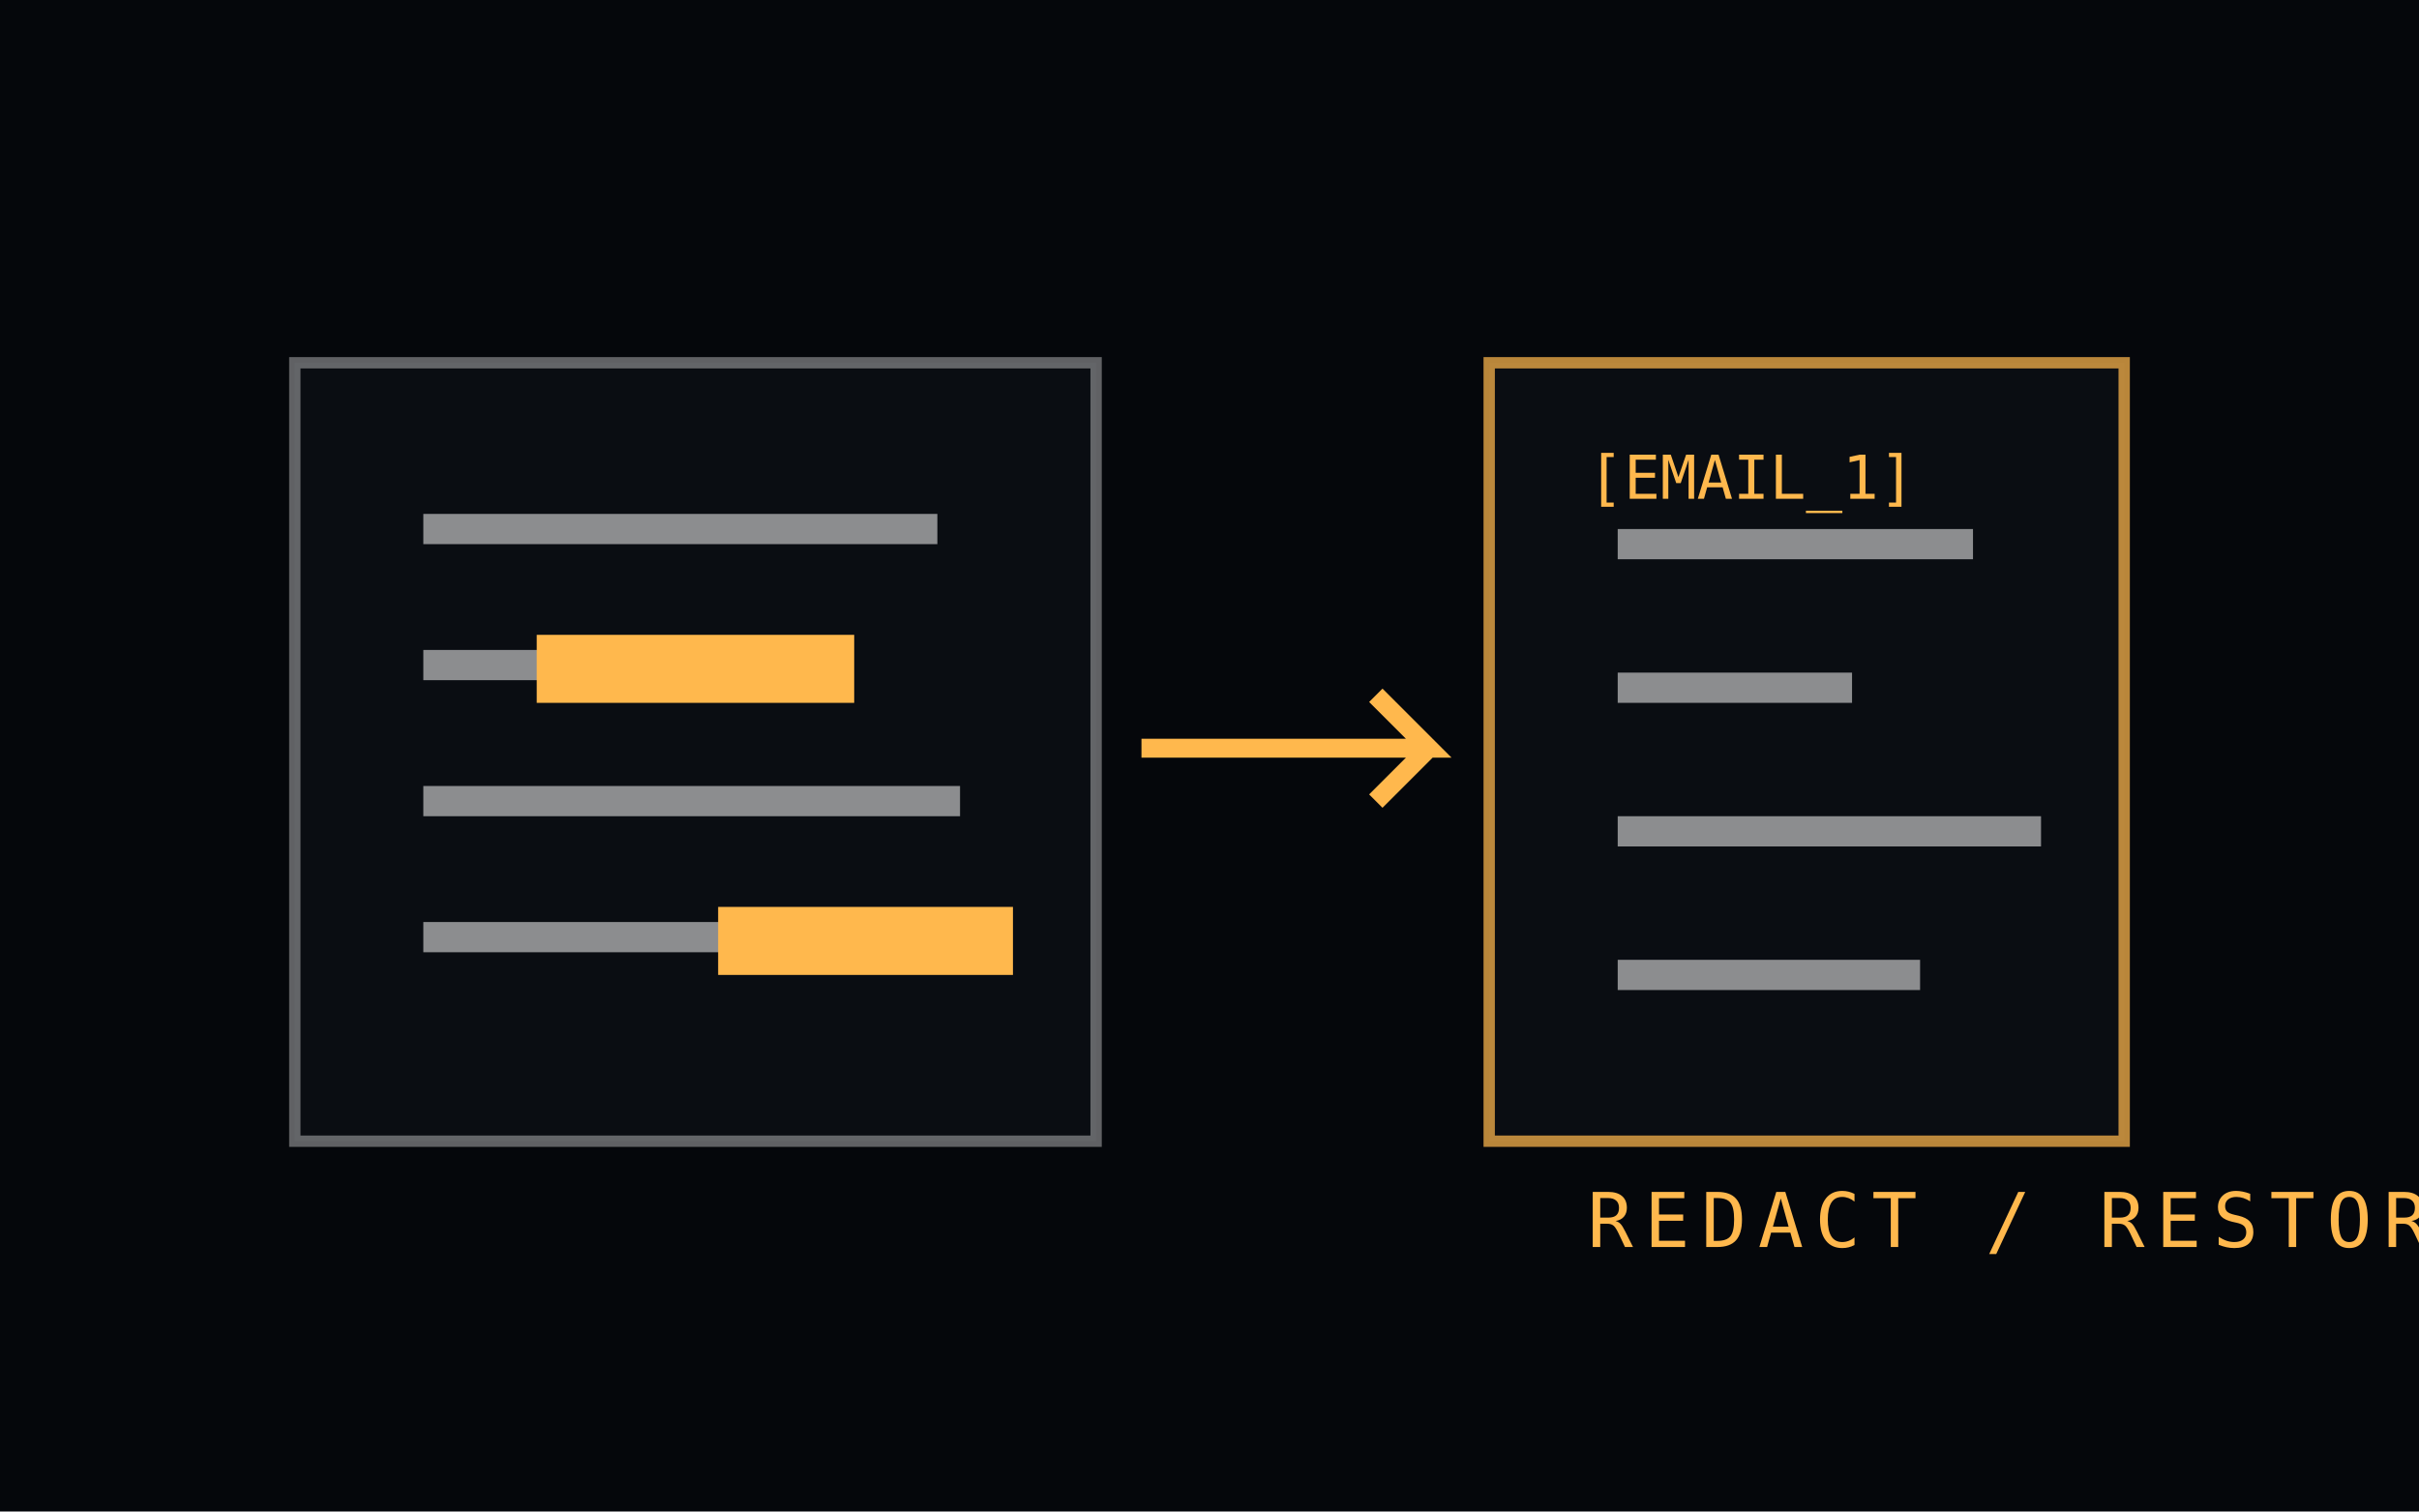
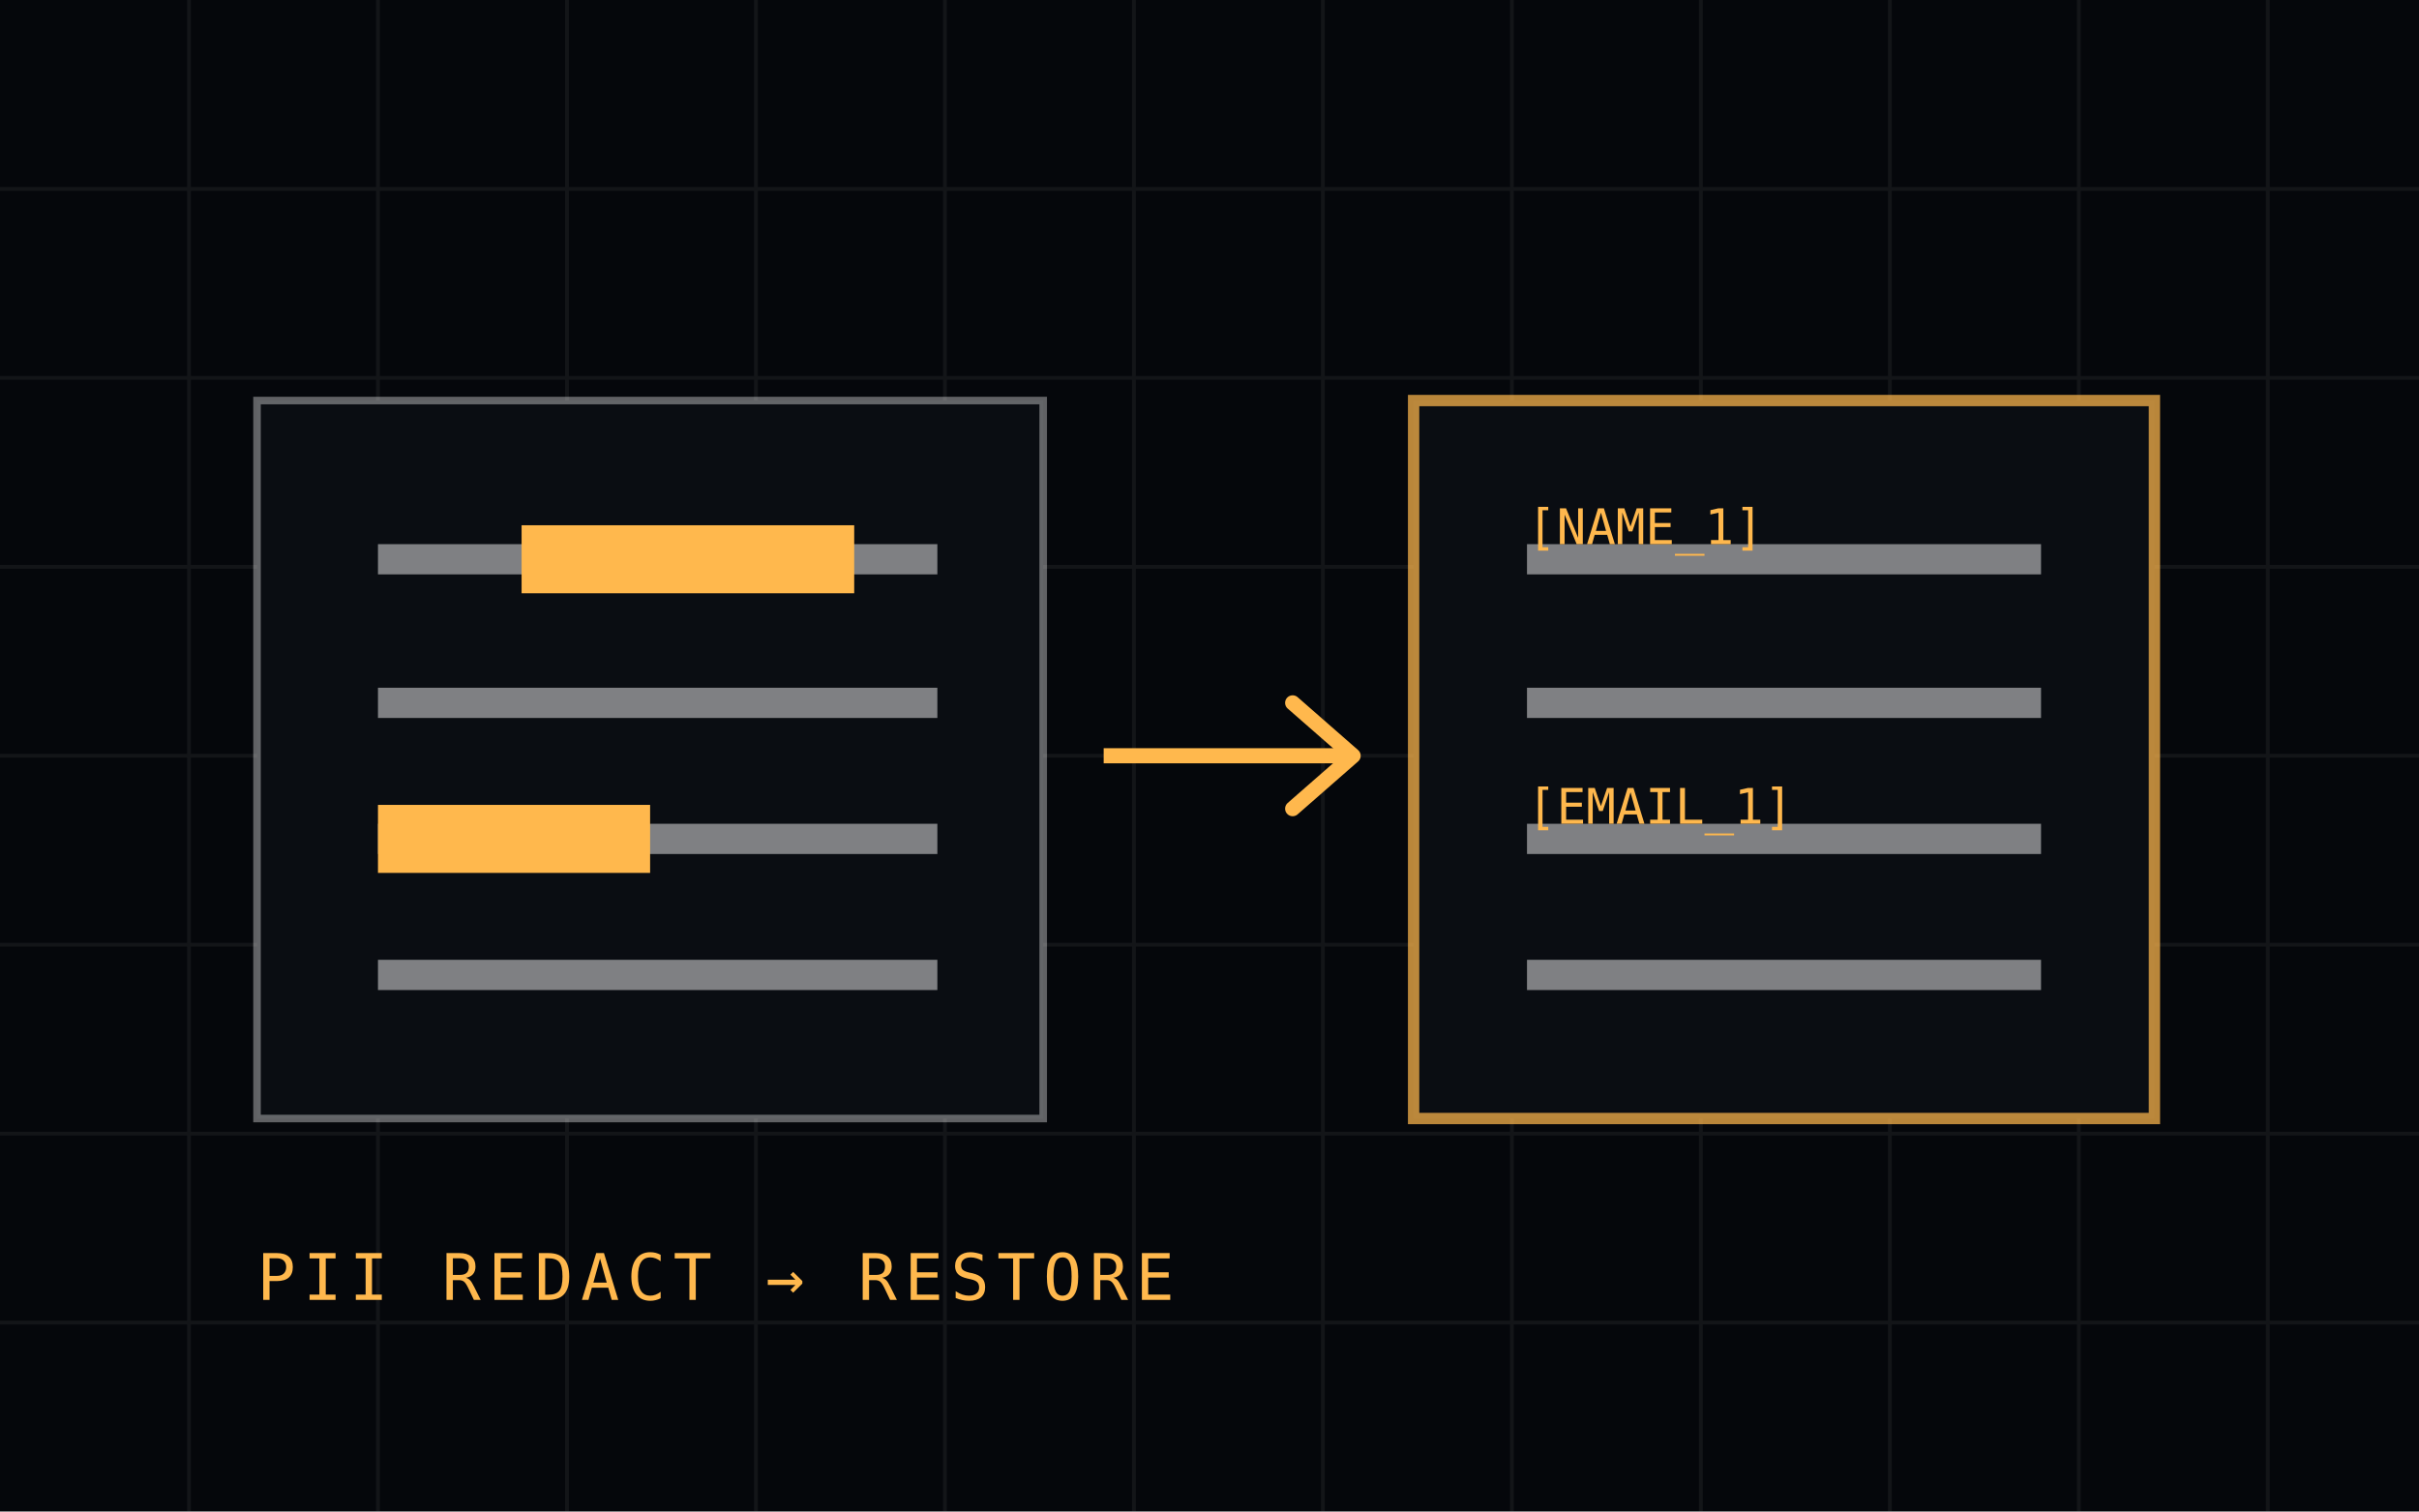
- <svg xmlns="http://www.w3.org/2000/svg" viewBox="0 0 640 400" role="img" aria-labelledby="title desc">
+ <svg xmlns="http://www.w3.org/2000/svg" viewBox="0 0 640 400" role="img" aria-labelledby="title">
  <rect width="640" height="400" fill="#05070b" />
-   <rect x="78" y="96" width="212" height="206" fill="#0a0d12" stroke="#f5f5f5" stroke-opacity=".38" stroke-width="3" />
-   <path d="M112 140h136M112 176h96M112 212h142M112 248h118" stroke="#f5f5f5" stroke-opacity=".55" stroke-width="8" />
-   <rect x="142" y="168" width="84" height="18" fill="#ffb84d" />
-   <rect x="190" y="240" width="78" height="18" fill="#ffb84d" />
-   <path d="M302 198h76l-14-14m14 14-14 14" stroke="#ffb84d" stroke-width="5" fill="none" />
-   <rect x="394" y="96" width="168" height="206" fill="#0a0d12" stroke="#ffb84d" stroke-opacity=".72" stroke-width="3" />
-   <path d="M428 144h94M428 182h62M428 220h112M428 258h80" stroke="#f5f5f5" stroke-opacity=".55" stroke-width="8" />
-   <text x="420" y="132" fill="#ffb84d" font-family="monospace" font-size="16">[EMAIL_1]</text>
-   <text x="420" y="330" fill="#ffb84d" font-family="monospace" font-size="20" letter-spacing="3">REDACT / RESTORE</text>
+   <path d="M0 50h640M0 100h640M0 150h640M0 200h640M0 250h640M0 300h640M0 350h640M50 0v400M100 0v400M150 0v400M200 0v400M250 0v400M300 0v400M350 0v400M400 0v400M450 0v400M500 0v400M550 0v400M600 0v400" stroke="#f5f5f5" stroke-opacity=".06" />
+   <rect x="68" y="106" width="208" height="190" fill="#0a0d12" stroke="#f5f5f5" stroke-opacity=".38" stroke-width="2" />
+   <path d="M100 148h148M100 186h148M100 222h148M100 258h148" stroke="#f5f5f5" stroke-opacity=".5" stroke-width="8" />
+   <rect x="138" y="139" width="88" height="18" fill="#ffb84d" />
+   <rect x="100" y="213" width="72" height="18" fill="#ffb84d" />
+   <path d="M292 200h66" stroke="#ffb84d" stroke-width="4" fill="none" />
+   <path d="M342 186l16 14-16 14" stroke="#ffb84d" stroke-width="4" fill="none" stroke-linecap="round" stroke-linejoin="round" />
+   <rect x="374" y="106" width="196" height="190" fill="#0a0d12" stroke="#ffb84d" stroke-opacity=".72" stroke-width="3" />
+   <path d="M404 148h136M404 186h136M404 222h136M404 258h136" stroke="#f5f5f5" stroke-opacity=".5" stroke-width="8" />
+   <text x="404" y="144" fill="#ffb84d" font-family="monospace" font-size="13">[NAME_1]</text>
+   <text x="404" y="218" fill="#ffb84d" font-family="monospace" font-size="13">[EMAIL_1]</text>
+   <text x="68" y="344" fill="#ffb84d" font-family="monospace" font-size="17" letter-spacing="2">PII REDACT → RESTORE</text>
</svg>
